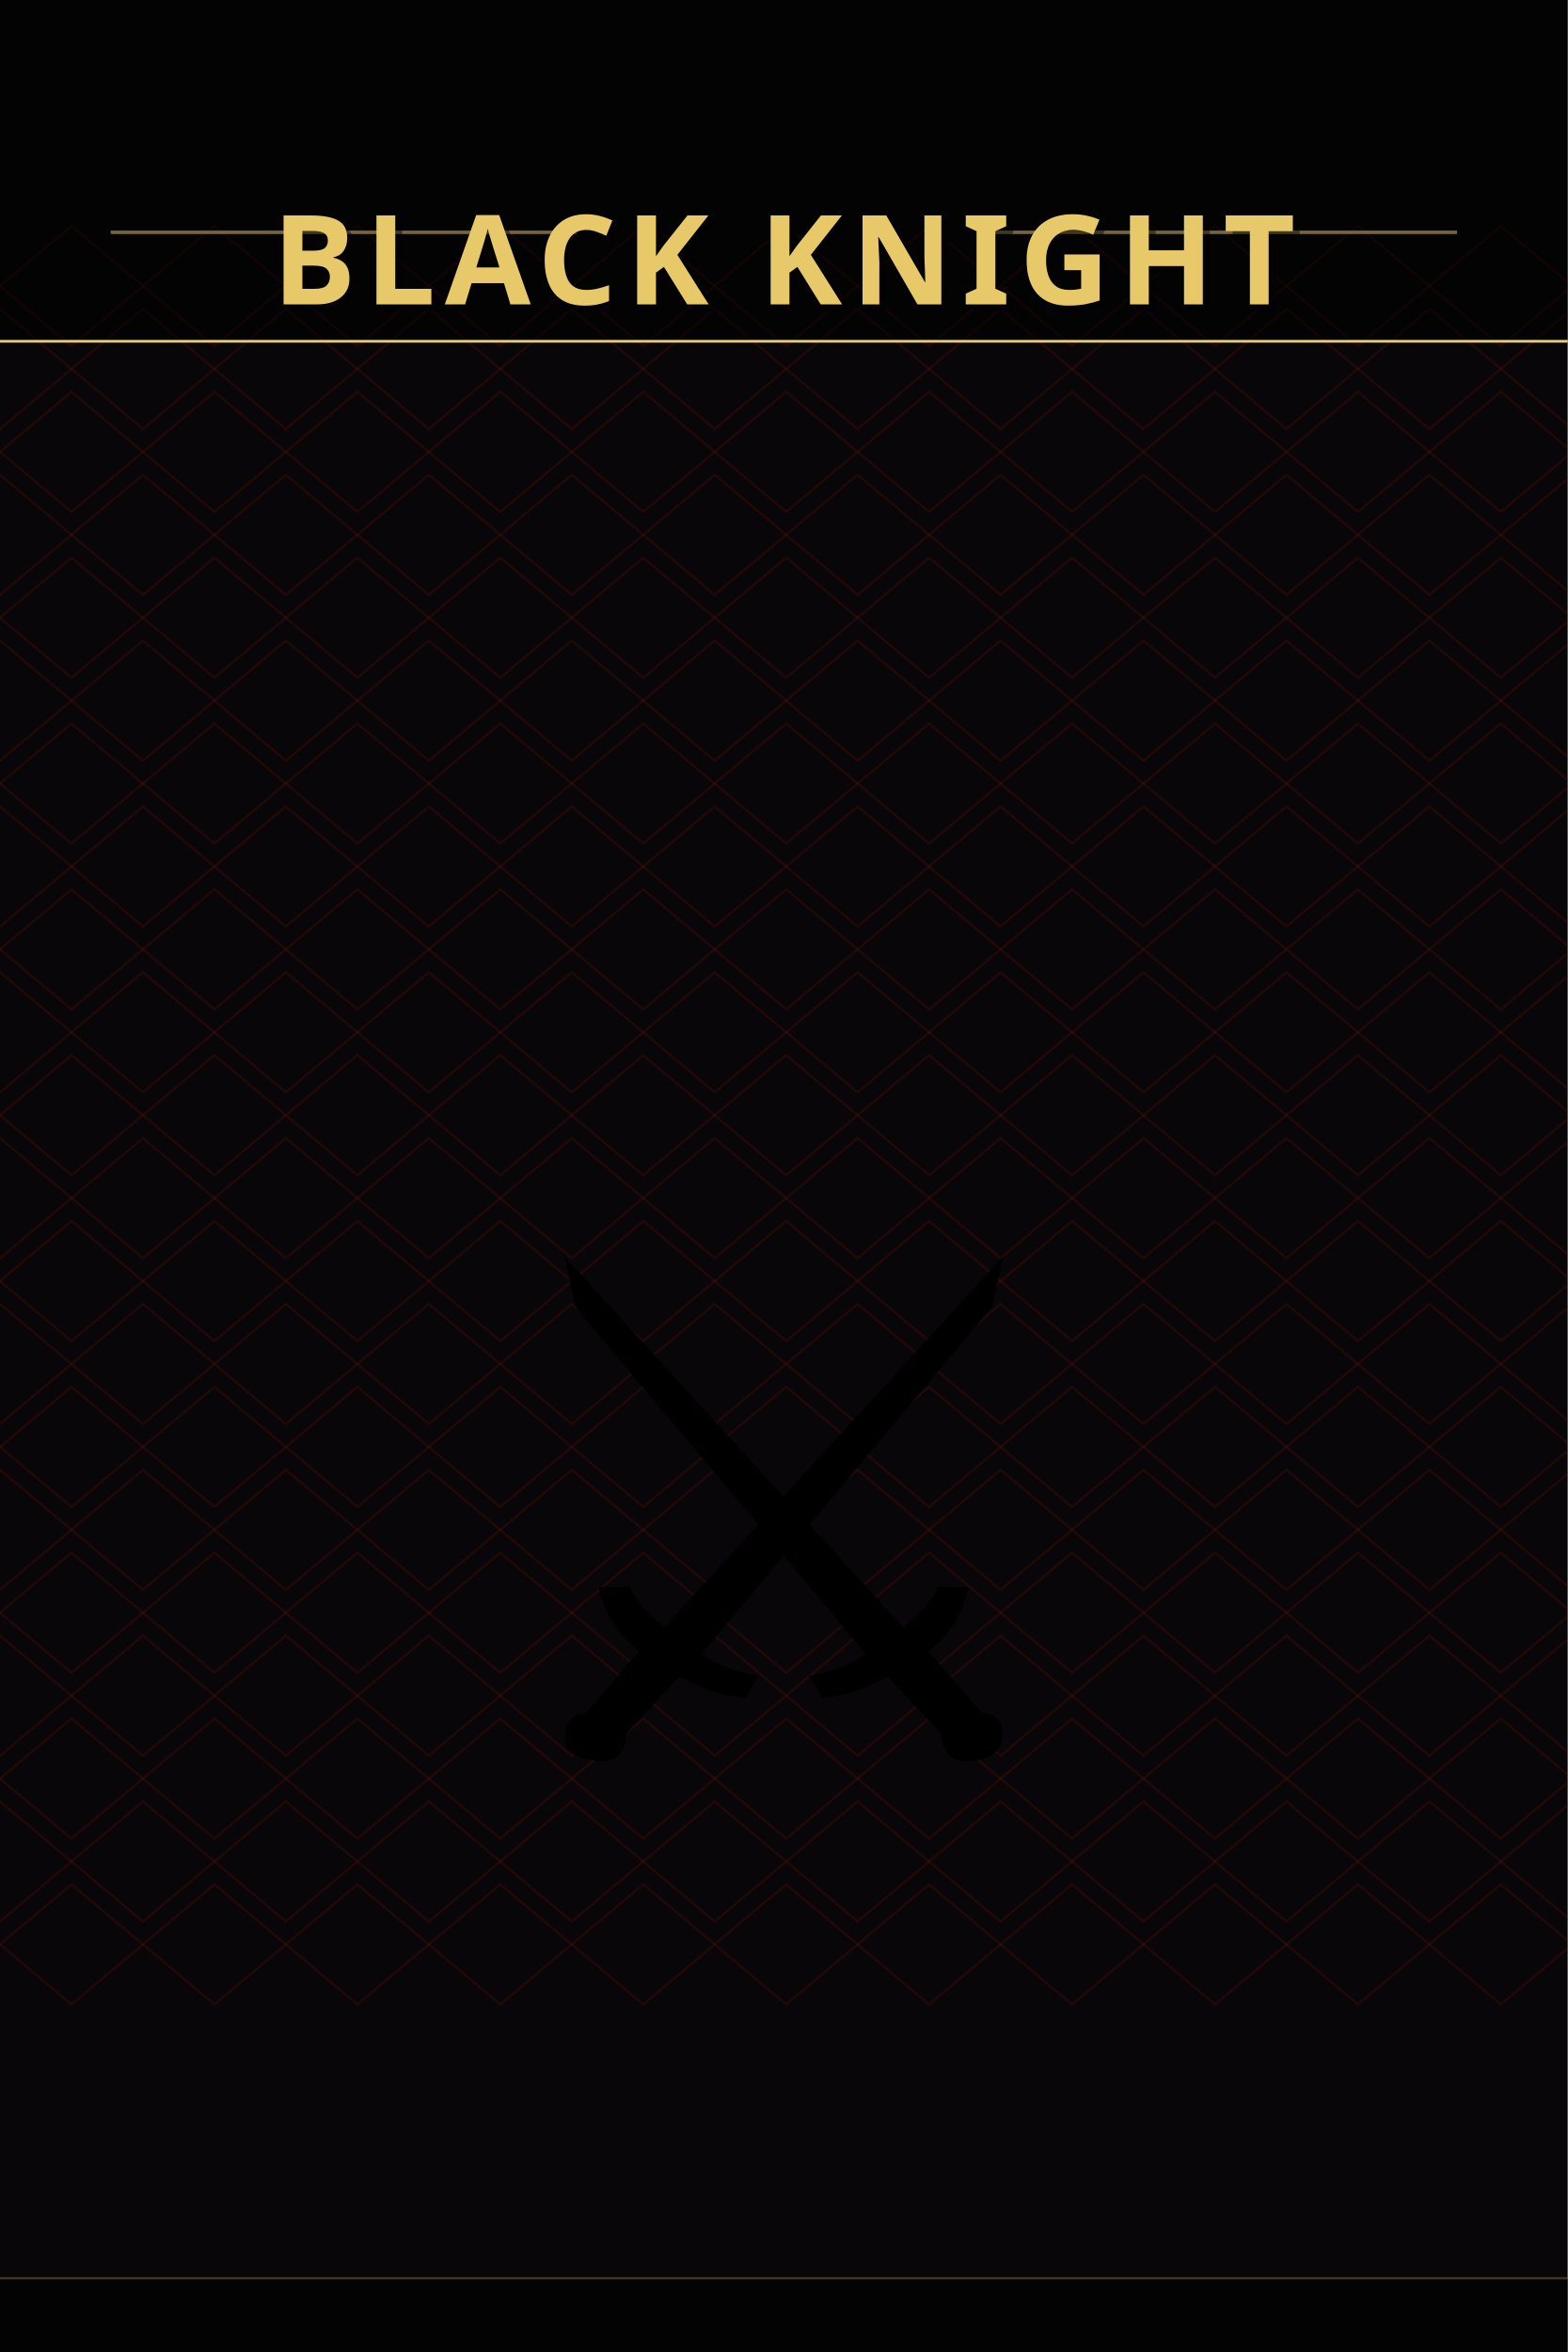
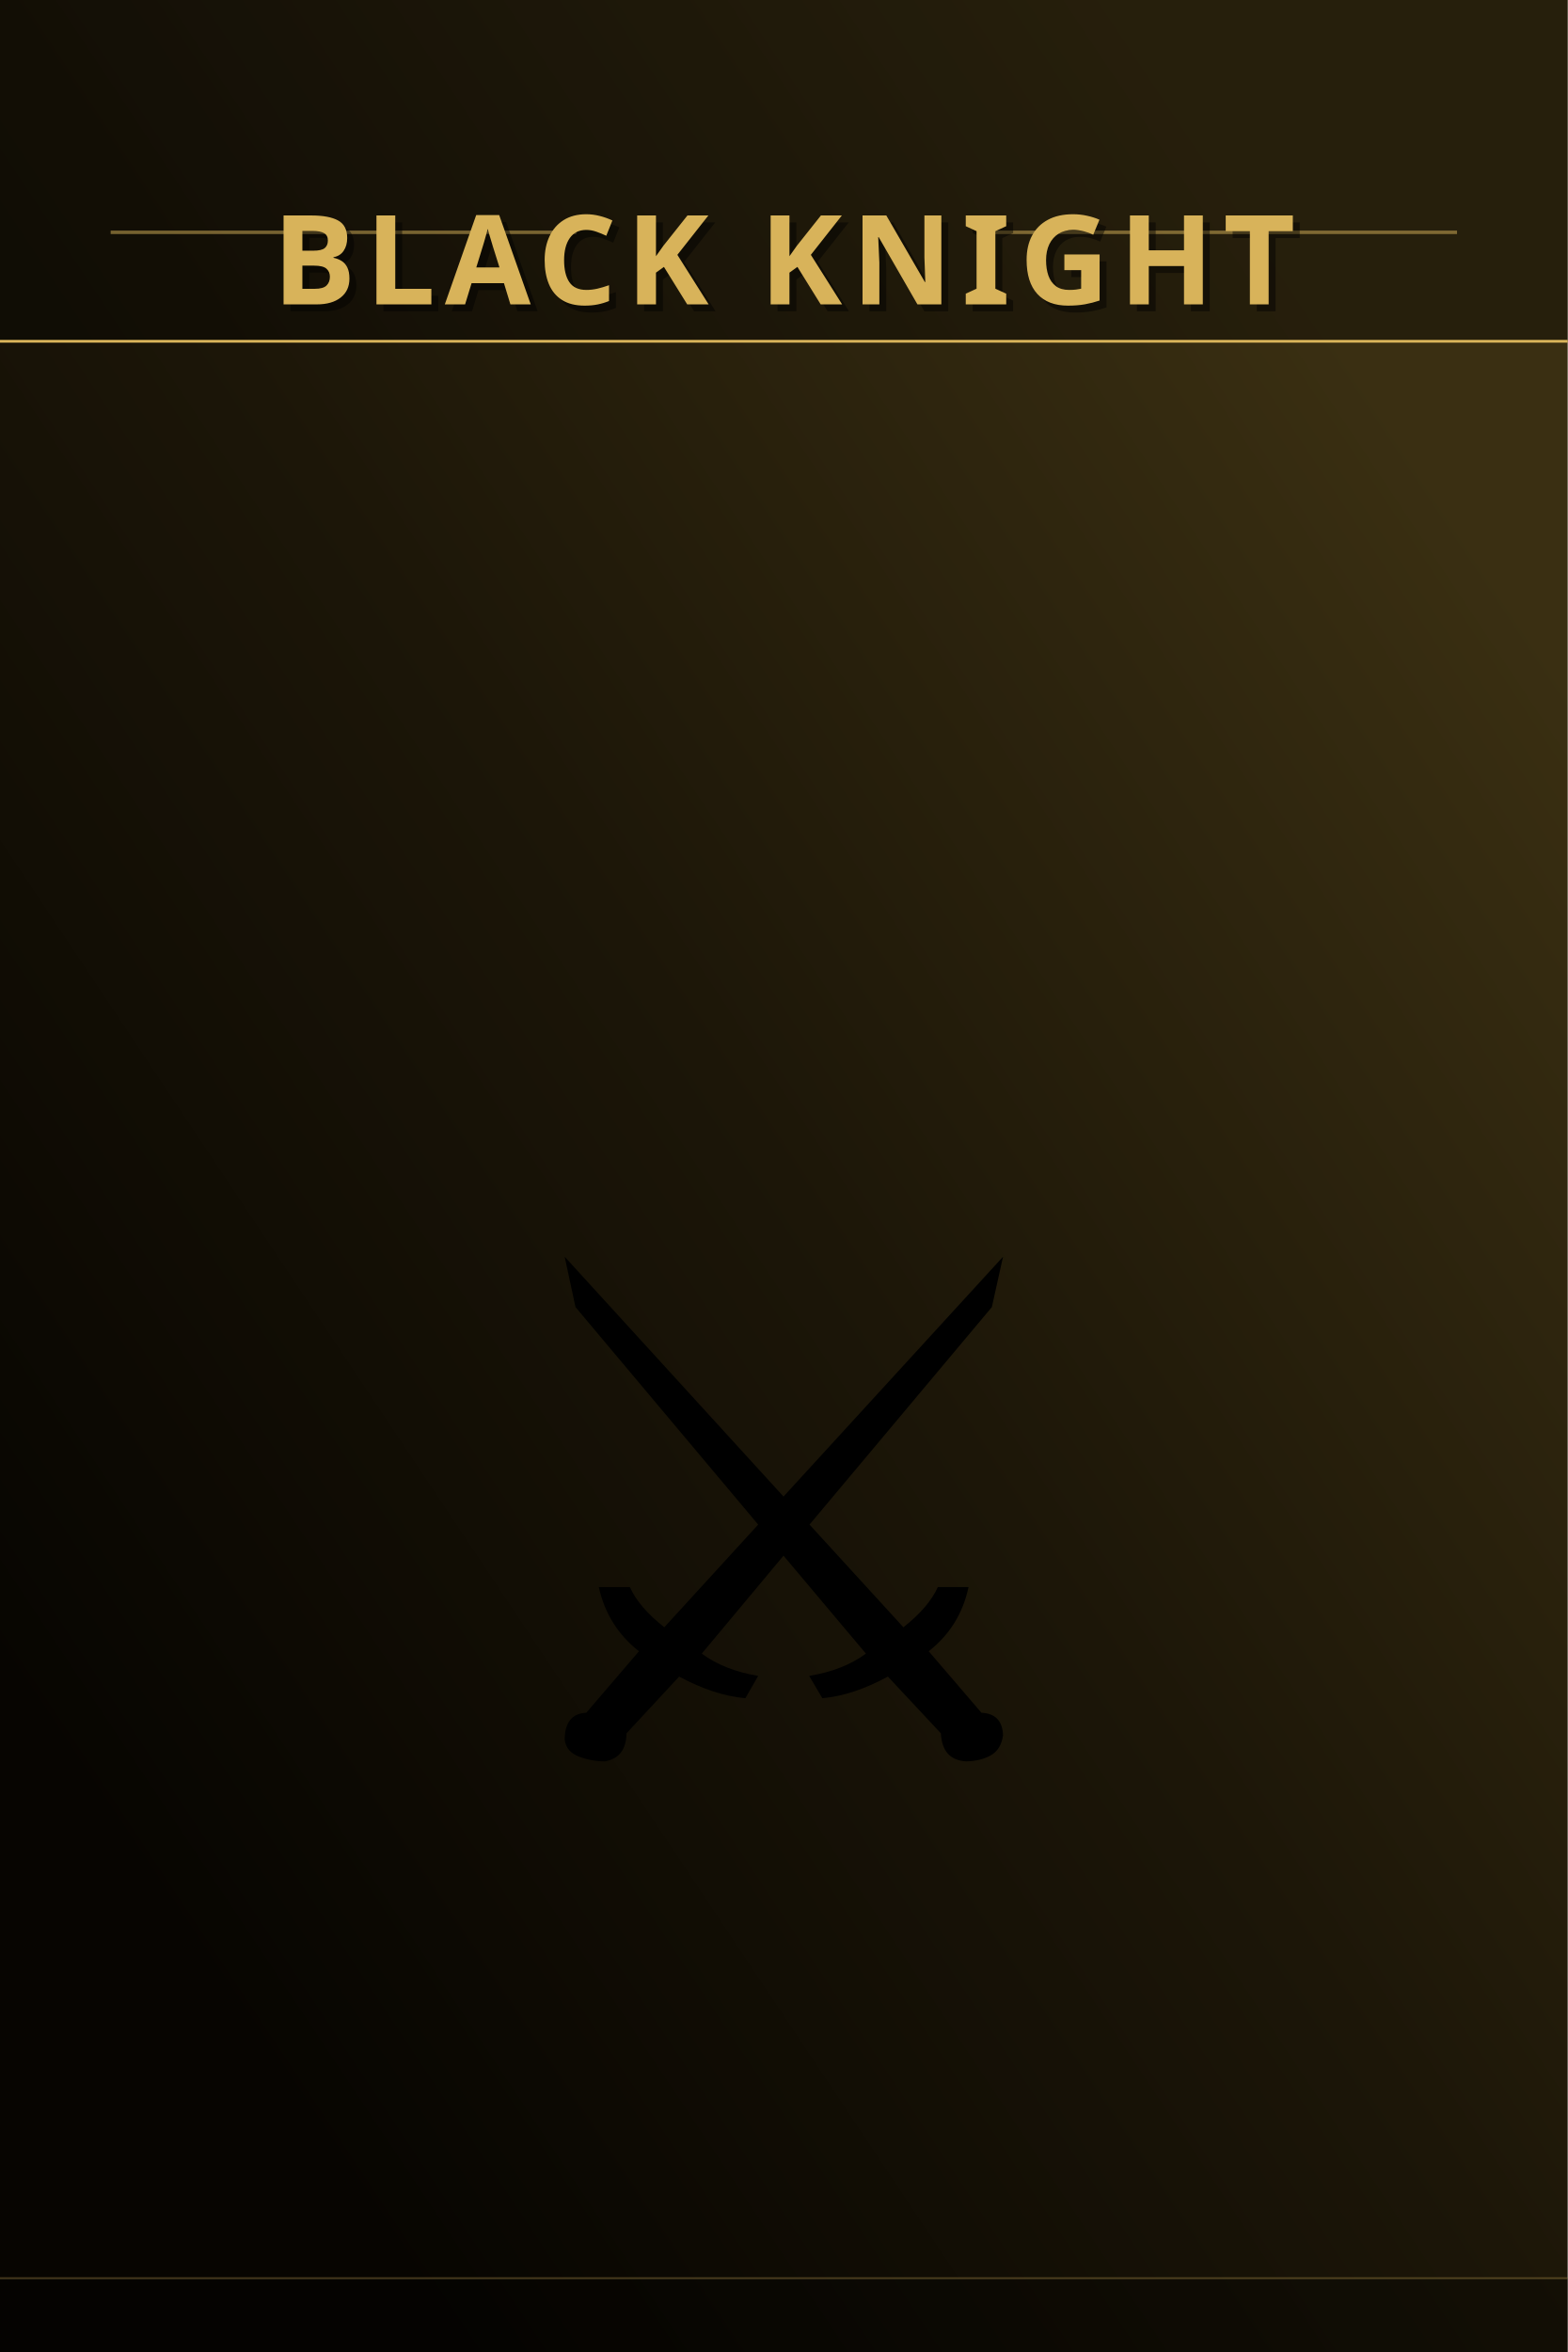
<svg xmlns="http://www.w3.org/2000/svg" width="400" height="600" viewBox="0 0 680 1020">
  <defs>
-     <clipPath id="cvclip">
-       <rect width="680" height="1020" />
-     </clipPath>
+     <linearGradient id="gblackknight16" x1="0.854" y1="0.146" x2="0.146" y2="0.854">
+       <stop offset="0.0" stop-color="#3a2f12" />
+       <stop offset="0.5" stop-color="#1c1608" />
+       <stop offset="1.0" stop-color="#070501" />
+     </linearGradient>
  </defs>
-   <rect width="680" height="1020" fill="#080608" />
-   <g clip-path="url(#cvclip)">
-     <polygon points="-31.0,98.0 0.0,124.04 -31.0,150.08 -62.0,124.04" stroke="#7c1010" stroke-width="1" fill="none" opacity="0.22" />
-     <polygon points="31.0,98.0 62.0,124.04 31.0,150.08 0.0,124.04" stroke="#7c1010" stroke-width="1" fill="none" opacity="0.22" />
-     <polygon points="93.0,98.0 124.0,124.04 93.0,150.08 62.0,124.04" stroke="#7c1010" stroke-width="1" fill="none" opacity="0.22" />
-     <polygon points="155.0,98.0 186.0,124.04 155.0,150.08 124.0,124.04" stroke="#7c1010" stroke-width="1" fill="none" opacity="0.22" />
-     <polygon points="217.0,98.0 248.0,124.04 217.0,150.08 186.0,124.04" stroke="#7c1010" stroke-width="1" fill="none" opacity="0.22" />
-     <polygon points="279.0,98.0 310.0,124.04 279.0,150.08 248.0,124.04" stroke="#7c1010" stroke-width="1" fill="none" opacity="0.22" />
-     <polygon points="341.0,98.0 372.0,124.04 341.0,150.08 310.0,124.04" stroke="#7c1010" stroke-width="1" fill="none" opacity="0.22" />
-     <polygon points="403.0,98.0 434.0,124.04 403.0,150.08 372.0,124.04" stroke="#7c1010" stroke-width="1" fill="none" opacity="0.22" />
-     <polygon points="465.0,98.0 496.0,124.04 465.0,150.08 434.0,124.04" stroke="#7c1010" stroke-width="1" fill="none" opacity="0.22" />
-     <polygon points="527.0,98.0 558.0,124.04 527.0,150.08 496.0,124.04" stroke="#7c1010" stroke-width="1" fill="none" opacity="0.22" />
-     <polygon points="589.0,98.0 620.0,124.04 589.0,150.08 558.0,124.04" stroke="#7c1010" stroke-width="1" fill="none" opacity="0.22" />
-     <polygon points="651.0,98.0 682.0,124.04 651.0,150.08 620.0,124.04" stroke="#7c1010" stroke-width="1" fill="none" opacity="0.22" />
-     <polygon points="713.0,98.0 744.0,124.04 713.0,150.08 682.0,124.04" stroke="#7c1010" stroke-width="1" fill="none" opacity="0.22" />
-     <polygon points="-62,133.96 -31.0,160.0 -62,186.04 -93.0,160.0" stroke="#7c1010" stroke-width="1" fill="none" opacity="0.22" />
-     <polygon points="0,133.96 31.0,160.0 0,186.04 -31.0,160.0" stroke="#7c1010" stroke-width="1" fill="none" opacity="0.22" />
-     <polygon points="62,133.96 93.0,160.0 62,186.04 31.0,160.0" stroke="#7c1010" stroke-width="1" fill="none" opacity="0.22" />
-     <polygon points="124,133.96 155.0,160.0 124,186.04 93.0,160.0" stroke="#7c1010" stroke-width="1" fill="none" opacity="0.22" />
-     <polygon points="186,133.96 217.0,160.0 186,186.04 155.0,160.0" stroke="#7c1010" stroke-width="1" fill="none" opacity="0.22" />
-     <polygon points="248,133.96 279.0,160.0 248,186.04 217.0,160.0" stroke="#7c1010" stroke-width="1" fill="none" opacity="0.22" />
-     <polygon points="310,133.96 341.0,160.0 310,186.04 279.0,160.0" stroke="#7c1010" stroke-width="1" fill="none" opacity="0.22" />
-     <polygon points="372,133.96 403.0,160.0 372,186.04 341.0,160.0" stroke="#7c1010" stroke-width="1" fill="none" opacity="0.22" />
-     <polygon points="434,133.96 465.0,160.0 434,186.04 403.0,160.0" stroke="#7c1010" stroke-width="1" fill="none" opacity="0.22" />
-     <polygon points="496,133.96 527.0,160.0 496,186.04 465.0,160.0" stroke="#7c1010" stroke-width="1" fill="none" opacity="0.22" />
-     <polygon points="558,133.96 589.0,160.0 558,186.04 527.0,160.0" stroke="#7c1010" stroke-width="1" fill="none" opacity="0.22" />
-     <polygon points="620,133.96 651.0,160.0 620,186.04 589.0,160.0" stroke="#7c1010" stroke-width="1" fill="none" opacity="0.22" />
-     <polygon points="682,133.96 713.0,160.0 682,186.04 651.0,160.0" stroke="#7c1010" stroke-width="1" fill="none" opacity="0.22" />
-     <polygon points="-31.0,169.92 0.0,195.96 -31.0,222.0 -62.0,195.96" stroke="#7c1010" stroke-width="1" fill="none" opacity="0.22" />
-     <polygon points="31.0,169.92 62.0,195.96 31.0,222.0 0.0,195.96" stroke="#7c1010" stroke-width="1" fill="none" opacity="0.22" />
-     <polygon points="93.0,169.92 124.0,195.96 93.0,222.0 62.0,195.96" stroke="#7c1010" stroke-width="1" fill="none" opacity="0.22" />
-     <polygon points="155.0,169.92 186.0,195.96 155.0,222.0 124.0,195.96" stroke="#7c1010" stroke-width="1" fill="none" opacity="0.22" />
-     <polygon points="217.0,169.92 248.0,195.96 217.0,222.0 186.0,195.96" stroke="#7c1010" stroke-width="1" fill="none" opacity="0.22" />
-     <polygon points="279.0,169.92 310.0,195.96 279.0,222.0 248.0,195.96" stroke="#7c1010" stroke-width="1" fill="none" opacity="0.22" />
-     <polygon points="341.0,169.92 372.0,195.96 341.0,222.0 310.0,195.96" stroke="#7c1010" stroke-width="1" fill="none" opacity="0.22" />
-     <polygon points="403.0,169.92 434.0,195.96 403.0,222.0 372.0,195.96" stroke="#7c1010" stroke-width="1" fill="none" opacity="0.22" />
-     <polygon points="465.0,169.92 496.0,195.96 465.0,222.0 434.0,195.96" stroke="#7c1010" stroke-width="1" fill="none" opacity="0.22" />
-     <polygon points="527.0,169.92 558.0,195.96 527.0,222.0 496.0,195.96" stroke="#7c1010" stroke-width="1" fill="none" opacity="0.22" />
-     <polygon points="589.0,169.92 620.0,195.96 589.0,222.0 558.0,195.96" stroke="#7c1010" stroke-width="1" fill="none" opacity="0.22" />
-     <polygon points="651.0,169.92 682.0,195.96 651.0,222.0 620.0,195.96" stroke="#7c1010" stroke-width="1" fill="none" opacity="0.22" />
-     <polygon points="713.0,169.92 744.0,195.96 713.0,222.0 682.0,195.96" stroke="#7c1010" stroke-width="1" fill="none" opacity="0.22" />
-     <polygon points="-62,205.88 -31.0,231.92 -62,257.96 -93.0,231.92" stroke="#7c1010" stroke-width="1" fill="none" opacity="0.22" />
-     <polygon points="0,205.88 31.0,231.92 0,257.96 -31.0,231.92" stroke="#7c1010" stroke-width="1" fill="none" opacity="0.22" />
-     <polygon points="62,205.88 93.0,231.92 62,257.96 31.0,231.92" stroke="#7c1010" stroke-width="1" fill="none" opacity="0.22" />
-     <polygon points="124,205.88 155.0,231.92 124,257.96 93.0,231.92" stroke="#7c1010" stroke-width="1" fill="none" opacity="0.22" />
-     <polygon points="186,205.88 217.0,231.92 186,257.96 155.0,231.92" stroke="#7c1010" stroke-width="1" fill="none" opacity="0.22" />
-     <polygon points="248,205.88 279.0,231.92 248,257.96 217.0,231.92" stroke="#7c1010" stroke-width="1" fill="none" opacity="0.22" />
-     <polygon points="310,205.88 341.0,231.92 310,257.96 279.0,231.92" stroke="#7c1010" stroke-width="1" fill="none" opacity="0.22" />
-     <polygon points="372,205.88 403.0,231.92 372,257.96 341.0,231.92" stroke="#7c1010" stroke-width="1" fill="none" opacity="0.22" />
-     <polygon points="434,205.88 465.0,231.92 434,257.96 403.0,231.92" stroke="#7c1010" stroke-width="1" fill="none" opacity="0.22" />
-     <polygon points="496,205.88 527.0,231.92 496,257.96 465.0,231.92" stroke="#7c1010" stroke-width="1" fill="none" opacity="0.22" />
-     <polygon points="558,205.88 589.0,231.92 558,257.96 527.0,231.92" stroke="#7c1010" stroke-width="1" fill="none" opacity="0.22" />
-     <polygon points="620,205.88 651.0,231.92 620,257.96 589.0,231.92" stroke="#7c1010" stroke-width="1" fill="none" opacity="0.22" />
-     <polygon points="682,205.88 713.0,231.92 682,257.96 651.0,231.92" stroke="#7c1010" stroke-width="1" fill="none" opacity="0.22" />
-     <polygon points="-31.0,241.84 0.0,267.88 -31.0,293.92 -62.0,267.88" stroke="#7c1010" stroke-width="1" fill="none" opacity="0.22" />
-     <polygon points="31.0,241.84 62.0,267.88 31.0,293.92 0.0,267.88" stroke="#7c1010" stroke-width="1" fill="none" opacity="0.22" />
-     <polygon points="93.0,241.84 124.0,267.88 93.0,293.92 62.0,267.88" stroke="#7c1010" stroke-width="1" fill="none" opacity="0.22" />
-     <polygon points="155.0,241.84 186.0,267.88 155.0,293.92 124.0,267.88" stroke="#7c1010" stroke-width="1" fill="none" opacity="0.22" />
-     <polygon points="217.0,241.84 248.0,267.88 217.0,293.92 186.0,267.88" stroke="#7c1010" stroke-width="1" fill="none" opacity="0.22" />
-     <polygon points="279.0,241.84 310.0,267.88 279.0,293.92 248.0,267.88" stroke="#7c1010" stroke-width="1" fill="none" opacity="0.22" />
-     <polygon points="341.0,241.84 372.0,267.88 341.0,293.92 310.0,267.88" stroke="#7c1010" stroke-width="1" fill="none" opacity="0.22" />
-     <polygon points="403.0,241.84 434.0,267.88 403.0,293.92 372.0,267.88" stroke="#7c1010" stroke-width="1" fill="none" opacity="0.22" />
-     <polygon points="465.0,241.84 496.0,267.88 465.0,293.92 434.0,267.88" stroke="#7c1010" stroke-width="1" fill="none" opacity="0.22" />
-     <polygon points="527.0,241.84 558.0,267.88 527.0,293.92 496.0,267.88" stroke="#7c1010" stroke-width="1" fill="none" opacity="0.22" />
-     <polygon points="589.0,241.84 620.0,267.88 589.0,293.92 558.0,267.88" stroke="#7c1010" stroke-width="1" fill="none" opacity="0.22" />
-     <polygon points="651.0,241.84 682.0,267.88 651.0,293.92 620.0,267.88" stroke="#7c1010" stroke-width="1" fill="none" opacity="0.22" />
-     <polygon points="713.0,241.84 744.0,267.88 713.0,293.92 682.0,267.88" stroke="#7c1010" stroke-width="1" fill="none" opacity="0.22" />
-     <polygon points="-62,277.8 -31.0,303.84 -62,329.88 -93.0,303.84" stroke="#7c1010" stroke-width="1" fill="none" opacity="0.22" />
-     <polygon points="0,277.8 31.0,303.84 0,329.88 -31.0,303.84" stroke="#7c1010" stroke-width="1" fill="none" opacity="0.22" />
-     <polygon points="62,277.8 93.0,303.84 62,329.88 31.0,303.84" stroke="#7c1010" stroke-width="1" fill="none" opacity="0.22" />
-     <polygon points="124,277.8 155.0,303.84 124,329.88 93.0,303.84" stroke="#7c1010" stroke-width="1" fill="none" opacity="0.22" />
-     <polygon points="186,277.8 217.0,303.84 186,329.88 155.0,303.84" stroke="#7c1010" stroke-width="1" fill="none" opacity="0.22" />
-     <polygon points="248,277.8 279.0,303.84 248,329.88 217.0,303.84" stroke="#7c1010" stroke-width="1" fill="none" opacity="0.22" />
-     <polygon points="310,277.8 341.0,303.84 310,329.88 279.0,303.84" stroke="#7c1010" stroke-width="1" fill="none" opacity="0.22" />
-     <polygon points="372,277.8 403.0,303.84 372,329.88 341.0,303.84" stroke="#7c1010" stroke-width="1" fill="none" opacity="0.22" />
-     <polygon points="434,277.8 465.0,303.84 434,329.88 403.0,303.84" stroke="#7c1010" stroke-width="1" fill="none" opacity="0.22" />
-     <polygon points="496,277.8 527.0,303.84 496,329.88 465.0,303.84" stroke="#7c1010" stroke-width="1" fill="none" opacity="0.22" />
-     <polygon points="558,277.8 589.0,303.84 558,329.88 527.0,303.84" stroke="#7c1010" stroke-width="1" fill="none" opacity="0.22" />
-     <polygon points="620,277.8 651.0,303.84 620,329.88 589.0,303.84" stroke="#7c1010" stroke-width="1" fill="none" opacity="0.22" />
-     <polygon points="682,277.8 713.0,303.84 682,329.88 651.0,303.84" stroke="#7c1010" stroke-width="1" fill="none" opacity="0.22" />
-     <polygon points="-31.0,313.76 0.0,339.8 -31.0,365.84 -62.0,339.8" stroke="#7c1010" stroke-width="1" fill="none" opacity="0.22" />
-     <polygon points="31.0,313.76 62.0,339.8 31.0,365.84 0.0,339.8" stroke="#7c1010" stroke-width="1" fill="none" opacity="0.22" />
-     <polygon points="93.0,313.76 124.0,339.8 93.0,365.84 62.0,339.8" stroke="#7c1010" stroke-width="1" fill="none" opacity="0.22" />
-     <polygon points="155.0,313.76 186.0,339.8 155.0,365.84 124.0,339.8" stroke="#7c1010" stroke-width="1" fill="none" opacity="0.22" />
-     <polygon points="217.0,313.76 248.0,339.8 217.0,365.84 186.0,339.8" stroke="#7c1010" stroke-width="1" fill="none" opacity="0.22" />
-     <polygon points="279.0,313.76 310.0,339.8 279.0,365.84 248.0,339.8" stroke="#7c1010" stroke-width="1" fill="none" opacity="0.22" />
-     <polygon points="341.0,313.76 372.0,339.8 341.0,365.84 310.0,339.8" stroke="#7c1010" stroke-width="1" fill="none" opacity="0.22" />
-     <polygon points="403.0,313.76 434.0,339.8 403.0,365.84 372.0,339.8" stroke="#7c1010" stroke-width="1" fill="none" opacity="0.22" />
-     <polygon points="465.0,313.76 496.0,339.8 465.0,365.84 434.0,339.8" stroke="#7c1010" stroke-width="1" fill="none" opacity="0.22" />
-     <polygon points="527.0,313.76 558.0,339.8 527.0,365.84 496.0,339.8" stroke="#7c1010" stroke-width="1" fill="none" opacity="0.22" />
-     <polygon points="589.0,313.76 620.0,339.8 589.0,365.84 558.0,339.8" stroke="#7c1010" stroke-width="1" fill="none" opacity="0.22" />
-     <polygon points="651.0,313.76 682.0,339.8 651.0,365.84 620.0,339.8" stroke="#7c1010" stroke-width="1" fill="none" opacity="0.22" />
-     <polygon points="713.0,313.76 744.0,339.8 713.0,365.84 682.0,339.8" stroke="#7c1010" stroke-width="1" fill="none" opacity="0.22" />
-     <polygon points="-62,349.72 -31.0,375.76 -62,401.8 -93.0,375.76" stroke="#7c1010" stroke-width="1" fill="none" opacity="0.22" />
-     <polygon points="0,349.72 31.0,375.76 0,401.8 -31.0,375.76" stroke="#7c1010" stroke-width="1" fill="none" opacity="0.22" />
-     <polygon points="62,349.72 93.0,375.76 62,401.8 31.0,375.76" stroke="#7c1010" stroke-width="1" fill="none" opacity="0.22" />
-     <polygon points="124,349.72 155.0,375.76 124,401.8 93.0,375.76" stroke="#7c1010" stroke-width="1" fill="none" opacity="0.22" />
-     <polygon points="186,349.72 217.0,375.76 186,401.8 155.0,375.76" stroke="#7c1010" stroke-width="1" fill="none" opacity="0.22" />
-     <polygon points="248,349.72 279.0,375.76 248,401.8 217.0,375.76" stroke="#7c1010" stroke-width="1" fill="none" opacity="0.22" />
-     <polygon points="310,349.72 341.0,375.76 310,401.8 279.0,375.76" stroke="#7c1010" stroke-width="1" fill="none" opacity="0.22" />
-     <polygon points="372,349.72 403.0,375.76 372,401.8 341.0,375.76" stroke="#7c1010" stroke-width="1" fill="none" opacity="0.22" />
-     <polygon points="434,349.72 465.0,375.76 434,401.8 403.0,375.76" stroke="#7c1010" stroke-width="1" fill="none" opacity="0.22" />
-     <polygon points="496,349.72 527.0,375.76 496,401.8 465.0,375.76" stroke="#7c1010" stroke-width="1" fill="none" opacity="0.22" />
-     <polygon points="558,349.72 589.0,375.76 558,401.8 527.0,375.76" stroke="#7c1010" stroke-width="1" fill="none" opacity="0.22" />
-     <polygon points="620,349.72 651.0,375.76 620,401.8 589.0,375.76" stroke="#7c1010" stroke-width="1" fill="none" opacity="0.22" />
-     <polygon points="682,349.72 713.0,375.76 682,401.8 651.0,375.76" stroke="#7c1010" stroke-width="1" fill="none" opacity="0.22" />
-     <polygon points="-31.0,385.68 0.0,411.72 -31.0,437.76 -62.0,411.72" stroke="#7c1010" stroke-width="1" fill="none" opacity="0.22" />
-     <polygon points="31.0,385.68 62.0,411.72 31.0,437.76 0.0,411.72" stroke="#7c1010" stroke-width="1" fill="none" opacity="0.22" />
-     <polygon points="93.0,385.68 124.0,411.72 93.0,437.76 62.0,411.72" stroke="#7c1010" stroke-width="1" fill="none" opacity="0.22" />
-     <polygon points="155.0,385.68 186.0,411.72 155.0,437.76 124.0,411.72" stroke="#7c1010" stroke-width="1" fill="none" opacity="0.22" />
-     <polygon points="217.0,385.68 248.0,411.72 217.0,437.76 186.0,411.72" stroke="#7c1010" stroke-width="1" fill="none" opacity="0.22" />
-     <polygon points="279.0,385.68 310.0,411.72 279.0,437.76 248.0,411.72" stroke="#7c1010" stroke-width="1" fill="none" opacity="0.22" />
-     <polygon points="341.0,385.68 372.0,411.72 341.0,437.76 310.0,411.72" stroke="#7c1010" stroke-width="1" fill="none" opacity="0.22" />
-     <polygon points="403.0,385.68 434.0,411.72 403.0,437.76 372.0,411.72" stroke="#7c1010" stroke-width="1" fill="none" opacity="0.22" />
-     <polygon points="465.0,385.68 496.0,411.72 465.0,437.76 434.0,411.72" stroke="#7c1010" stroke-width="1" fill="none" opacity="0.22" />
-     <polygon points="527.0,385.68 558.0,411.72 527.0,437.76 496.0,411.72" stroke="#7c1010" stroke-width="1" fill="none" opacity="0.22" />
-     <polygon points="589.0,385.68 620.0,411.72 589.0,437.76 558.0,411.72" stroke="#7c1010" stroke-width="1" fill="none" opacity="0.22" />
-     <polygon points="651.0,385.68 682.0,411.72 651.0,437.76 620.0,411.72" stroke="#7c1010" stroke-width="1" fill="none" opacity="0.22" />
-     <polygon points="713.0,385.68 744.0,411.72 713.0,437.76 682.0,411.72" stroke="#7c1010" stroke-width="1" fill="none" opacity="0.22" />
-     <polygon points="-62,421.64 -31.0,447.68 -62,473.72 -93.0,447.68" stroke="#7c1010" stroke-width="1" fill="none" opacity="0.22" />
-     <polygon points="0,421.64 31.0,447.68 0,473.72 -31.0,447.68" stroke="#7c1010" stroke-width="1" fill="none" opacity="0.22" />
-     <polygon points="62,421.64 93.0,447.68 62,473.72 31.0,447.68" stroke="#7c1010" stroke-width="1" fill="none" opacity="0.22" />
-     <polygon points="124,421.64 155.0,447.68 124,473.72 93.0,447.68" stroke="#7c1010" stroke-width="1" fill="none" opacity="0.22" />
-     <polygon points="186,421.64 217.0,447.68 186,473.72 155.0,447.68" stroke="#7c1010" stroke-width="1" fill="none" opacity="0.22" />
-     <polygon points="248,421.64 279.0,447.68 248,473.72 217.0,447.68" stroke="#7c1010" stroke-width="1" fill="none" opacity="0.22" />
-     <polygon points="310,421.64 341.0,447.68 310,473.72 279.0,447.68" stroke="#7c1010" stroke-width="1" fill="none" opacity="0.22" />
-     <polygon points="372,421.64 403.0,447.68 372,473.72 341.0,447.68" stroke="#7c1010" stroke-width="1" fill="none" opacity="0.22" />
-     <polygon points="434,421.64 465.0,447.68 434,473.72 403.0,447.68" stroke="#7c1010" stroke-width="1" fill="none" opacity="0.22" />
-     <polygon points="496,421.64 527.0,447.68 496,473.72 465.0,447.68" stroke="#7c1010" stroke-width="1" fill="none" opacity="0.22" />
-     <polygon points="558,421.64 589.0,447.68 558,473.72 527.0,447.68" stroke="#7c1010" stroke-width="1" fill="none" opacity="0.22" />
-     <polygon points="620,421.64 651.0,447.68 620,473.72 589.0,447.68" stroke="#7c1010" stroke-width="1" fill="none" opacity="0.22" />
-     <polygon points="682,421.64 713.0,447.68 682,473.72 651.0,447.68" stroke="#7c1010" stroke-width="1" fill="none" opacity="0.22" />
-     <polygon points="-31.0,457.6 0.0,483.64 -31.0,509.68 -62.0,483.64" stroke="#7c1010" stroke-width="1" fill="none" opacity="0.22" />
-     <polygon points="31.0,457.6 62.0,483.64 31.0,509.68 0.0,483.64" stroke="#7c1010" stroke-width="1" fill="none" opacity="0.22" />
-     <polygon points="93.0,457.6 124.0,483.64 93.0,509.68 62.0,483.64" stroke="#7c1010" stroke-width="1" fill="none" opacity="0.22" />
-     <polygon points="155.0,457.6 186.0,483.64 155.0,509.68 124.0,483.64" stroke="#7c1010" stroke-width="1" fill="none" opacity="0.22" />
-     <polygon points="217.0,457.6 248.0,483.64 217.0,509.68 186.0,483.64" stroke="#7c1010" stroke-width="1" fill="none" opacity="0.22" />
-     <polygon points="279.0,457.6 310.0,483.64 279.0,509.68 248.0,483.64" stroke="#7c1010" stroke-width="1" fill="none" opacity="0.22" />
-     <polygon points="341.0,457.6 372.0,483.64 341.0,509.68 310.0,483.64" stroke="#7c1010" stroke-width="1" fill="none" opacity="0.22" />
-     <polygon points="403.0,457.6 434.0,483.64 403.0,509.68 372.0,483.64" stroke="#7c1010" stroke-width="1" fill="none" opacity="0.22" />
-     <polygon points="465.0,457.6 496.0,483.64 465.0,509.68 434.0,483.64" stroke="#7c1010" stroke-width="1" fill="none" opacity="0.22" />
-     <polygon points="527.0,457.6 558.0,483.64 527.0,509.68 496.0,483.64" stroke="#7c1010" stroke-width="1" fill="none" opacity="0.22" />
-     <polygon points="589.0,457.6 620.0,483.64 589.0,509.68 558.0,483.64" stroke="#7c1010" stroke-width="1" fill="none" opacity="0.22" />
-     <polygon points="651.0,457.6 682.0,483.64 651.0,509.68 620.0,483.64" stroke="#7c1010" stroke-width="1" fill="none" opacity="0.22" />
-     <polygon points="713.0,457.6 744.0,483.64 713.0,509.68 682.0,483.64" stroke="#7c1010" stroke-width="1" fill="none" opacity="0.22" />
-     <polygon points="-62,493.56 -31.0,519.6 -62,545.64 -93.0,519.6" stroke="#7c1010" stroke-width="1" fill="none" opacity="0.22" />
-     <polygon points="0,493.56 31.0,519.6 0,545.64 -31.0,519.6" stroke="#7c1010" stroke-width="1" fill="none" opacity="0.22" />
-     <polygon points="62,493.56 93.0,519.6 62,545.64 31.0,519.6" stroke="#7c1010" stroke-width="1" fill="none" opacity="0.22" />
-     <polygon points="124,493.56 155.0,519.6 124,545.64 93.0,519.6" stroke="#7c1010" stroke-width="1" fill="none" opacity="0.22" />
-     <polygon points="186,493.56 217.0,519.6 186,545.64 155.0,519.6" stroke="#7c1010" stroke-width="1" fill="none" opacity="0.22" />
-     <polygon points="248,493.56 279.0,519.6 248,545.64 217.0,519.6" stroke="#7c1010" stroke-width="1" fill="none" opacity="0.22" />
-     <polygon points="310,493.56 341.0,519.6 310,545.64 279.0,519.6" stroke="#7c1010" stroke-width="1" fill="none" opacity="0.22" />
-     <polygon points="372,493.56 403.0,519.6 372,545.64 341.0,519.6" stroke="#7c1010" stroke-width="1" fill="none" opacity="0.22" />
-     <polygon points="434,493.56 465.0,519.6 434,545.64 403.0,519.6" stroke="#7c1010" stroke-width="1" fill="none" opacity="0.22" />
-     <polygon points="496,493.56 527.0,519.6 496,545.64 465.0,519.6" stroke="#7c1010" stroke-width="1" fill="none" opacity="0.22" />
-     <polygon points="558,493.56 589.0,519.6 558,545.64 527.0,519.6" stroke="#7c1010" stroke-width="1" fill="none" opacity="0.22" />
-     <polygon points="620,493.56 651.0,519.6 620,545.64 589.0,519.6" stroke="#7c1010" stroke-width="1" fill="none" opacity="0.22" />
-     <polygon points="682,493.56 713.0,519.6 682,545.64 651.0,519.6" stroke="#7c1010" stroke-width="1" fill="none" opacity="0.22" />
-     <polygon points="-31.0,529.52 0.0,555.56 -31.0,581.6 -62.0,555.56" stroke="#7c1010" stroke-width="1" fill="none" opacity="0.22" />
-     <polygon points="31.0,529.52 62.0,555.56 31.0,581.6 0.0,555.56" stroke="#7c1010" stroke-width="1" fill="none" opacity="0.22" />
-     <polygon points="93.0,529.52 124.0,555.56 93.0,581.6 62.0,555.56" stroke="#7c1010" stroke-width="1" fill="none" opacity="0.22" />
-     <polygon points="155.0,529.52 186.0,555.56 155.0,581.6 124.0,555.56" stroke="#7c1010" stroke-width="1" fill="none" opacity="0.22" />
-     <polygon points="217.0,529.52 248.0,555.56 217.0,581.6 186.0,555.56" stroke="#7c1010" stroke-width="1" fill="none" opacity="0.22" />
-     <polygon points="279.0,529.52 310.0,555.56 279.0,581.6 248.0,555.56" stroke="#7c1010" stroke-width="1" fill="none" opacity="0.22" />
-     <polygon points="341.0,529.52 372.0,555.56 341.0,581.6 310.0,555.56" stroke="#7c1010" stroke-width="1" fill="none" opacity="0.22" />
-     <polygon points="403.0,529.52 434.0,555.56 403.0,581.6 372.0,555.56" stroke="#7c1010" stroke-width="1" fill="none" opacity="0.22" />
-     <polygon points="465.0,529.52 496.0,555.56 465.0,581.6 434.0,555.56" stroke="#7c1010" stroke-width="1" fill="none" opacity="0.22" />
-     <polygon points="527.0,529.52 558.0,555.56 527.0,581.6 496.0,555.56" stroke="#7c1010" stroke-width="1" fill="none" opacity="0.22" />
-     <polygon points="589.0,529.52 620.0,555.56 589.0,581.6 558.0,555.56" stroke="#7c1010" stroke-width="1" fill="none" opacity="0.22" />
-     <polygon points="651.0,529.52 682.0,555.56 651.0,581.6 620.0,555.56" stroke="#7c1010" stroke-width="1" fill="none" opacity="0.22" />
-     <polygon points="713.0,529.52 744.0,555.56 713.0,581.6 682.0,555.56" stroke="#7c1010" stroke-width="1" fill="none" opacity="0.22" />
-     <polygon points="-62,565.48 -31.0,591.52 -62,617.56 -93.0,591.52" stroke="#7c1010" stroke-width="1" fill="none" opacity="0.22" />
-     <polygon points="0,565.48 31.0,591.52 0,617.56 -31.0,591.52" stroke="#7c1010" stroke-width="1" fill="none" opacity="0.22" />
-     <polygon points="62,565.48 93.0,591.52 62,617.56 31.0,591.52" stroke="#7c1010" stroke-width="1" fill="none" opacity="0.22" />
-     <polygon points="124,565.48 155.0,591.52 124,617.56 93.0,591.52" stroke="#7c1010" stroke-width="1" fill="none" opacity="0.22" />
-     <polygon points="186,565.48 217.0,591.52 186,617.56 155.0,591.52" stroke="#7c1010" stroke-width="1" fill="none" opacity="0.22" />
-     <polygon points="248,565.48 279.0,591.52 248,617.56 217.0,591.52" stroke="#7c1010" stroke-width="1" fill="none" opacity="0.22" />
-     <polygon points="310,565.48 341.0,591.52 310,617.56 279.0,591.52" stroke="#7c1010" stroke-width="1" fill="none" opacity="0.22" />
-     <polygon points="372,565.48 403.0,591.52 372,617.56 341.0,591.52" stroke="#7c1010" stroke-width="1" fill="none" opacity="0.22" />
-     <polygon points="434,565.48 465.0,591.52 434,617.56 403.0,591.52" stroke="#7c1010" stroke-width="1" fill="none" opacity="0.22" />
-     <polygon points="496,565.48 527.0,591.52 496,617.56 465.0,591.52" stroke="#7c1010" stroke-width="1" fill="none" opacity="0.22" />
-     <polygon points="558,565.48 589.0,591.52 558,617.56 527.0,591.52" stroke="#7c1010" stroke-width="1" fill="none" opacity="0.22" />
-     <polygon points="620,565.48 651.0,591.52 620,617.56 589.0,591.52" stroke="#7c1010" stroke-width="1" fill="none" opacity="0.22" />
-     <polygon points="682,565.48 713.0,591.52 682,617.56 651.0,591.52" stroke="#7c1010" stroke-width="1" fill="none" opacity="0.22" />
-     <polygon points="-31.0,601.44 0.0,627.48 -31.0,653.52 -62.0,627.48" stroke="#7c1010" stroke-width="1" fill="none" opacity="0.22" />
-     <polygon points="31.0,601.44 62.0,627.48 31.0,653.52 0.0,627.48" stroke="#7c1010" stroke-width="1" fill="none" opacity="0.22" />
-     <polygon points="93.0,601.44 124.0,627.48 93.0,653.52 62.0,627.48" stroke="#7c1010" stroke-width="1" fill="none" opacity="0.22" />
-     <polygon points="155.0,601.44 186.0,627.48 155.0,653.52 124.0,627.48" stroke="#7c1010" stroke-width="1" fill="none" opacity="0.22" />
-     <polygon points="217.0,601.44 248.0,627.48 217.0,653.52 186.0,627.48" stroke="#7c1010" stroke-width="1" fill="none" opacity="0.22" />
-     <polygon points="279.0,601.44 310.0,627.48 279.0,653.52 248.0,627.48" stroke="#7c1010" stroke-width="1" fill="none" opacity="0.22" />
-     <polygon points="341.0,601.44 372.0,627.48 341.0,653.52 310.0,627.48" stroke="#7c1010" stroke-width="1" fill="none" opacity="0.22" />
-     <polygon points="403.0,601.44 434.0,627.48 403.0,653.52 372.0,627.48" stroke="#7c1010" stroke-width="1" fill="none" opacity="0.22" />
-     <polygon points="465.0,601.44 496.0,627.48 465.0,653.52 434.0,627.48" stroke="#7c1010" stroke-width="1" fill="none" opacity="0.22" />
-     <polygon points="527.0,601.44 558.0,627.48 527.0,653.52 496.0,627.48" stroke="#7c1010" stroke-width="1" fill="none" opacity="0.22" />
-     <polygon points="589.0,601.44 620.0,627.48 589.0,653.52 558.0,627.48" stroke="#7c1010" stroke-width="1" fill="none" opacity="0.22" />
-     <polygon points="651.0,601.44 682.0,627.48 651.0,653.52 620.0,627.48" stroke="#7c1010" stroke-width="1" fill="none" opacity="0.22" />
-     <polygon points="713.0,601.44 744.0,627.48 713.0,653.52 682.0,627.48" stroke="#7c1010" stroke-width="1" fill="none" opacity="0.22" />
-     <polygon points="-62,637.4 -31.0,663.44 -62,689.48 -93.0,663.44" stroke="#7c1010" stroke-width="1" fill="none" opacity="0.22" />
-     <polygon points="0,637.4 31.0,663.44 0,689.48 -31.0,663.44" stroke="#7c1010" stroke-width="1" fill="none" opacity="0.22" />
-     <polygon points="62,637.4 93.0,663.44 62,689.48 31.0,663.44" stroke="#7c1010" stroke-width="1" fill="none" opacity="0.22" />
-     <polygon points="124,637.4 155.0,663.44 124,689.48 93.0,663.44" stroke="#7c1010" stroke-width="1" fill="none" opacity="0.22" />
-     <polygon points="186,637.4 217.0,663.44 186,689.48 155.0,663.44" stroke="#7c1010" stroke-width="1" fill="none" opacity="0.22" />
-     <polygon points="248,637.4 279.0,663.44 248,689.48 217.0,663.44" stroke="#7c1010" stroke-width="1" fill="none" opacity="0.22" />
-     <polygon points="310,637.4 341.0,663.44 310,689.48 279.0,663.44" stroke="#7c1010" stroke-width="1" fill="none" opacity="0.22" />
-     <polygon points="372,637.4 403.0,663.44 372,689.48 341.0,663.44" stroke="#7c1010" stroke-width="1" fill="none" opacity="0.22" />
-     <polygon points="434,637.4 465.0,663.44 434,689.48 403.0,663.44" stroke="#7c1010" stroke-width="1" fill="none" opacity="0.22" />
-     <polygon points="496,637.4 527.0,663.44 496,689.48 465.0,663.44" stroke="#7c1010" stroke-width="1" fill="none" opacity="0.22" />
-     <polygon points="558,637.4 589.0,663.44 558,689.48 527.0,663.44" stroke="#7c1010" stroke-width="1" fill="none" opacity="0.22" />
-     <polygon points="620,637.4 651.0,663.44 620,689.48 589.0,663.44" stroke="#7c1010" stroke-width="1" fill="none" opacity="0.22" />
-     <polygon points="682,637.4 713.0,663.44 682,689.48 651.0,663.44" stroke="#7c1010" stroke-width="1" fill="none" opacity="0.22" />
-     <polygon points="-31.0,673.36 0.0,699.4 -31.0,725.44 -62.0,699.4" stroke="#7c1010" stroke-width="1" fill="none" opacity="0.22" />
-     <polygon points="31.0,673.36 62.0,699.4 31.0,725.44 0.0,699.4" stroke="#7c1010" stroke-width="1" fill="none" opacity="0.22" />
-     <polygon points="93.0,673.36 124.0,699.4 93.0,725.44 62.0,699.4" stroke="#7c1010" stroke-width="1" fill="none" opacity="0.22" />
-     <polygon points="155.0,673.36 186.0,699.4 155.0,725.44 124.0,699.4" stroke="#7c1010" stroke-width="1" fill="none" opacity="0.22" />
-     <polygon points="217.0,673.36 248.0,699.4 217.0,725.44 186.0,699.4" stroke="#7c1010" stroke-width="1" fill="none" opacity="0.22" />
-     <polygon points="279.0,673.36 310.0,699.4 279.0,725.44 248.0,699.4" stroke="#7c1010" stroke-width="1" fill="none" opacity="0.22" />
-     <polygon points="341.0,673.36 372.0,699.4 341.0,725.44 310.0,699.4" stroke="#7c1010" stroke-width="1" fill="none" opacity="0.22" />
-     <polygon points="403.0,673.36 434.0,699.4 403.0,725.44 372.0,699.4" stroke="#7c1010" stroke-width="1" fill="none" opacity="0.22" />
-     <polygon points="465.0,673.36 496.0,699.4 465.0,725.44 434.0,699.4" stroke="#7c1010" stroke-width="1" fill="none" opacity="0.22" />
-     <polygon points="527.0,673.36 558.0,699.4 527.0,725.44 496.0,699.4" stroke="#7c1010" stroke-width="1" fill="none" opacity="0.22" />
-     <polygon points="589.0,673.36 620.0,699.4 589.0,725.44 558.0,699.4" stroke="#7c1010" stroke-width="1" fill="none" opacity="0.22" />
-     <polygon points="651.0,673.36 682.0,699.4 651.0,725.44 620.0,699.4" stroke="#7c1010" stroke-width="1" fill="none" opacity="0.22" />
-     <polygon points="713.0,673.36 744.0,699.4 713.0,725.44 682.0,699.4" stroke="#7c1010" stroke-width="1" fill="none" opacity="0.22" />
-     <polygon points="-62,709.32 -31.0,735.36 -62,761.4 -93.0,735.36" stroke="#7c1010" stroke-width="1" fill="none" opacity="0.22" />
-     <polygon points="0,709.32 31.0,735.36 0,761.4 -31.0,735.36" stroke="#7c1010" stroke-width="1" fill="none" opacity="0.22" />
-     <polygon points="62,709.32 93.0,735.36 62,761.4 31.0,735.36" stroke="#7c1010" stroke-width="1" fill="none" opacity="0.22" />
-     <polygon points="124,709.32 155.0,735.36 124,761.4 93.0,735.36" stroke="#7c1010" stroke-width="1" fill="none" opacity="0.22" />
-     <polygon points="186,709.32 217.0,735.36 186,761.4 155.0,735.36" stroke="#7c1010" stroke-width="1" fill="none" opacity="0.22" />
-     <polygon points="248,709.32 279.0,735.36 248,761.4 217.0,735.36" stroke="#7c1010" stroke-width="1" fill="none" opacity="0.22" />
-     <polygon points="310,709.32 341.0,735.36 310,761.4 279.0,735.36" stroke="#7c1010" stroke-width="1" fill="none" opacity="0.22" />
-     <polygon points="372,709.32 403.0,735.36 372,761.4 341.0,735.36" stroke="#7c1010" stroke-width="1" fill="none" opacity="0.22" />
-     <polygon points="434,709.32 465.0,735.36 434,761.4 403.0,735.36" stroke="#7c1010" stroke-width="1" fill="none" opacity="0.22" />
-     <polygon points="496,709.32 527.0,735.36 496,761.4 465.0,735.36" stroke="#7c1010" stroke-width="1" fill="none" opacity="0.22" />
-     <polygon points="558,709.32 589.0,735.36 558,761.4 527.0,735.36" stroke="#7c1010" stroke-width="1" fill="none" opacity="0.22" />
-     <polygon points="620,709.32 651.0,735.36 620,761.4 589.0,735.36" stroke="#7c1010" stroke-width="1" fill="none" opacity="0.22" />
-     <polygon points="682,709.32 713.0,735.36 682,761.4 651.0,735.36" stroke="#7c1010" stroke-width="1" fill="none" opacity="0.22" />
-     <polygon points="-31.0,745.28 0.0,771.32 -31.0,797.36 -62.0,771.32" stroke="#7c1010" stroke-width="1" fill="none" opacity="0.22" />
-     <polygon points="31.0,745.28 62.0,771.32 31.0,797.36 0.0,771.32" stroke="#7c1010" stroke-width="1" fill="none" opacity="0.22" />
-     <polygon points="93.0,745.28 124.0,771.32 93.0,797.36 62.0,771.32" stroke="#7c1010" stroke-width="1" fill="none" opacity="0.22" />
-     <polygon points="155.0,745.28 186.0,771.32 155.0,797.36 124.0,771.32" stroke="#7c1010" stroke-width="1" fill="none" opacity="0.22" />
-     <polygon points="217.0,745.28 248.0,771.32 217.0,797.36 186.0,771.32" stroke="#7c1010" stroke-width="1" fill="none" opacity="0.22" />
-     <polygon points="279.0,745.28 310.0,771.32 279.0,797.36 248.0,771.32" stroke="#7c1010" stroke-width="1" fill="none" opacity="0.22" />
-     <polygon points="341.0,745.28 372.0,771.32 341.0,797.36 310.0,771.32" stroke="#7c1010" stroke-width="1" fill="none" opacity="0.22" />
-     <polygon points="403.0,745.28 434.0,771.32 403.0,797.36 372.0,771.32" stroke="#7c1010" stroke-width="1" fill="none" opacity="0.22" />
-     <polygon points="465.0,745.28 496.0,771.32 465.0,797.36 434.0,771.32" stroke="#7c1010" stroke-width="1" fill="none" opacity="0.22" />
-     <polygon points="527.0,745.28 558.0,771.32 527.0,797.36 496.0,771.32" stroke="#7c1010" stroke-width="1" fill="none" opacity="0.22" />
-     <polygon points="589.0,745.28 620.0,771.32 589.0,797.36 558.0,771.32" stroke="#7c1010" stroke-width="1" fill="none" opacity="0.22" />
-     <polygon points="651.0,745.28 682.0,771.32 651.0,797.36 620.0,771.32" stroke="#7c1010" stroke-width="1" fill="none" opacity="0.22" />
-     <polygon points="713.0,745.28 744.0,771.32 713.0,797.36 682.0,771.32" stroke="#7c1010" stroke-width="1" fill="none" opacity="0.22" />
-     <polygon points="-62,781.24 -31.0,807.28 -62,833.32 -93.0,807.28" stroke="#7c1010" stroke-width="1" fill="none" opacity="0.22" />
-     <polygon points="0,781.24 31.0,807.28 0,833.32 -31.0,807.28" stroke="#7c1010" stroke-width="1" fill="none" opacity="0.22" />
-     <polygon points="62,781.24 93.0,807.28 62,833.32 31.0,807.28" stroke="#7c1010" stroke-width="1" fill="none" opacity="0.22" />
-     <polygon points="124,781.24 155.0,807.28 124,833.32 93.0,807.28" stroke="#7c1010" stroke-width="1" fill="none" opacity="0.22" />
-     <polygon points="186,781.24 217.0,807.28 186,833.32 155.0,807.28" stroke="#7c1010" stroke-width="1" fill="none" opacity="0.22" />
-     <polygon points="248,781.24 279.0,807.28 248,833.32 217.0,807.28" stroke="#7c1010" stroke-width="1" fill="none" opacity="0.22" />
-     <polygon points="310,781.24 341.0,807.28 310,833.32 279.0,807.28" stroke="#7c1010" stroke-width="1" fill="none" opacity="0.22" />
-     <polygon points="372,781.24 403.0,807.28 372,833.32 341.0,807.28" stroke="#7c1010" stroke-width="1" fill="none" opacity="0.22" />
-     <polygon points="434,781.24 465.0,807.28 434,833.32 403.0,807.28" stroke="#7c1010" stroke-width="1" fill="none" opacity="0.22" />
-     <polygon points="496,781.24 527.0,807.28 496,833.32 465.0,807.28" stroke="#7c1010" stroke-width="1" fill="none" opacity="0.22" />
-     <polygon points="558,781.24 589.0,807.28 558,833.32 527.0,807.28" stroke="#7c1010" stroke-width="1" fill="none" opacity="0.22" />
-     <polygon points="620,781.24 651.0,807.28 620,833.32 589.0,807.28" stroke="#7c1010" stroke-width="1" fill="none" opacity="0.22" />
-     <polygon points="682,781.24 713.0,807.28 682,833.32 651.0,807.28" stroke="#7c1010" stroke-width="1" fill="none" opacity="0.22" />
-     <polygon points="-31.0,817.2 0.0,843.24 -31.0,869.28 -62.0,843.24" stroke="#7c1010" stroke-width="1" fill="none" opacity="0.22" />
-     <polygon points="31.0,817.2 62.0,843.24 31.0,869.28 0.0,843.24" stroke="#7c1010" stroke-width="1" fill="none" opacity="0.22" />
-     <polygon points="93.0,817.2 124.0,843.24 93.0,869.28 62.0,843.24" stroke="#7c1010" stroke-width="1" fill="none" opacity="0.22" />
-     <polygon points="155.0,817.2 186.0,843.24 155.0,869.28 124.0,843.24" stroke="#7c1010" stroke-width="1" fill="none" opacity="0.22" />
-     <polygon points="217.0,817.2 248.0,843.24 217.0,869.28 186.0,843.24" stroke="#7c1010" stroke-width="1" fill="none" opacity="0.22" />
-     <polygon points="279.0,817.2 310.0,843.24 279.0,869.28 248.0,843.24" stroke="#7c1010" stroke-width="1" fill="none" opacity="0.22" />
-     <polygon points="341.0,817.2 372.0,843.24 341.0,869.28 310.0,843.24" stroke="#7c1010" stroke-width="1" fill="none" opacity="0.22" />
-     <polygon points="403.0,817.2 434.0,843.24 403.0,869.28 372.0,843.24" stroke="#7c1010" stroke-width="1" fill="none" opacity="0.22" />
-     <polygon points="465.0,817.2 496.0,843.24 465.0,869.28 434.0,843.24" stroke="#7c1010" stroke-width="1" fill="none" opacity="0.22" />
-     <polygon points="527.0,817.2 558.0,843.24 527.0,869.28 496.0,843.24" stroke="#7c1010" stroke-width="1" fill="none" opacity="0.22" />
-     <polygon points="589.0,817.2 620.0,843.24 589.0,869.28 558.0,843.24" stroke="#7c1010" stroke-width="1" fill="none" opacity="0.22" />
-     <polygon points="651.0,817.2 682.0,843.24 651.0,869.28 620.0,843.24" stroke="#7c1010" stroke-width="1" fill="none" opacity="0.22" />
-     <polygon points="713.0,817.2 744.0,843.24 713.0,869.28 682.0,843.24" stroke="#7c1010" stroke-width="1" fill="none" opacity="0.22" />
-   </g>
-   <rect x="0" y="0" width="680" height="148" fill="rgba(0,0,0,0.52)" />
-   <line x1="0" y1="148" x2="680" y2="148" stroke="#e8c96a" stroke-width="1.2" />
-   <rect x="48" y="100" width="202" height="1.5" fill="#e8c96a" opacity="0.5" />
-   <rect x="430" y="100" width="202" height="1.5" fill="#e8c96a" opacity="0.5" />
+   <rect width="680" height="1020" fill="url(#gblackknight16)" />
+   <rect x="0" y="0" width="680" height="148" fill="rgba(0,0,0,0.34)" />
+   <line x1="0" y1="148" x2="680" y2="148" stroke="#d8b35a" stroke-width="1.2" />
+   <rect x="48" y="100" width="202" height="1.5" fill="#d8b35a" opacity="0.5" />
+   <rect x="430" y="100" width="202" height="1.5" fill="#d8b35a" opacity="0.5" />
  <text x="343" y="135" text-anchor="middle" font-family="'Arial Black','Impact',sans-serif" font-weight="900" font-size="54" fill="rgba(0,0,0,0.45)" letter-spacing="4">BLACK KNIGHT</text>
-   <text x="340" y="132" text-anchor="middle" font-family="'Arial Black','Impact',sans-serif" font-weight="900" font-size="54" fill="#e8c96a" letter-spacing="4">BLACK KNIGHT</text>
+   <text x="340" y="132" text-anchor="middle" font-family="'Arial Black','Impact',sans-serif" font-weight="900" font-size="54" fill="#d8b35a" letter-spacing="4">BLACK KNIGHT</text>
  <text x="340" y="660" text-anchor="middle" dominant-baseline="central" font-size="300">⚔️</text>
-   <rect x="0" y="988" width="680" height="32" fill="rgba(0,0,0,0.52)" />
-   <line x1="0" y1="988" x2="680" y2="988" stroke="#e8c96a" stroke-width="0.8" opacity="0.3" />
+   <rect x="0" y="988" width="680" height="32" fill="rgba(0,0,0,0.34)" />
+   <line x1="0" y1="988" x2="680" y2="988" stroke="#d8b35a" stroke-width="0.8" opacity="0.3" />
</svg>
